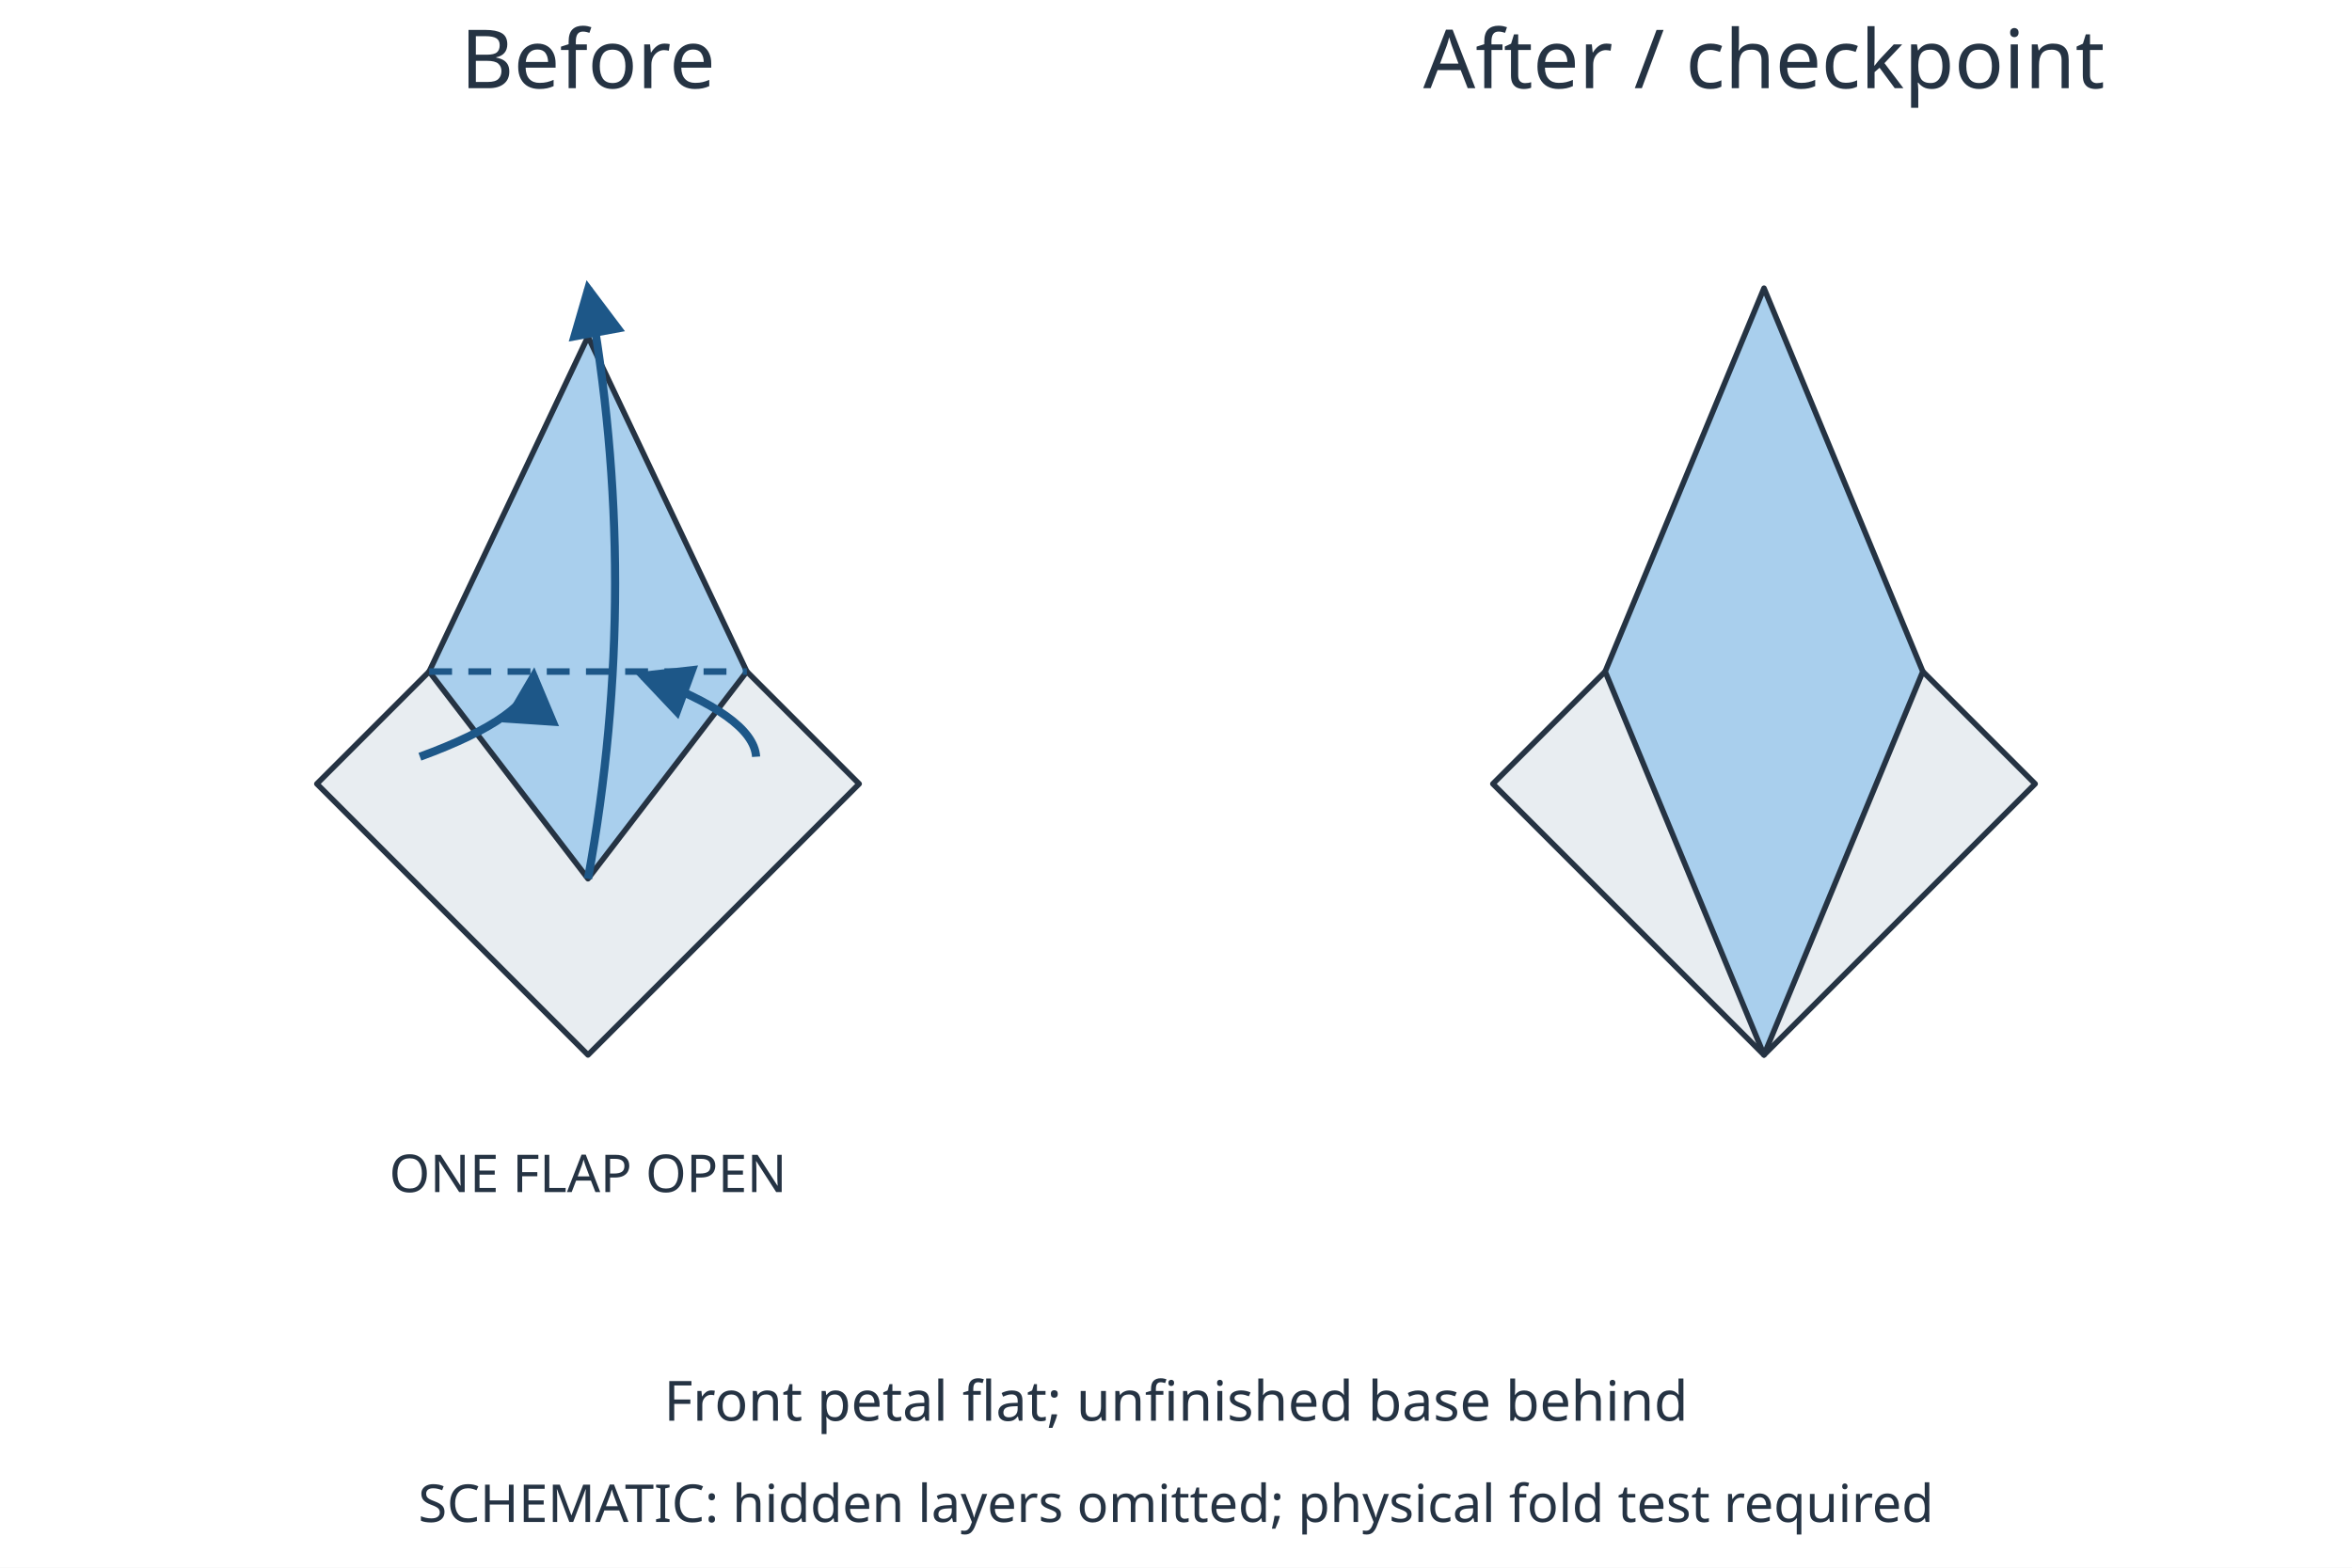
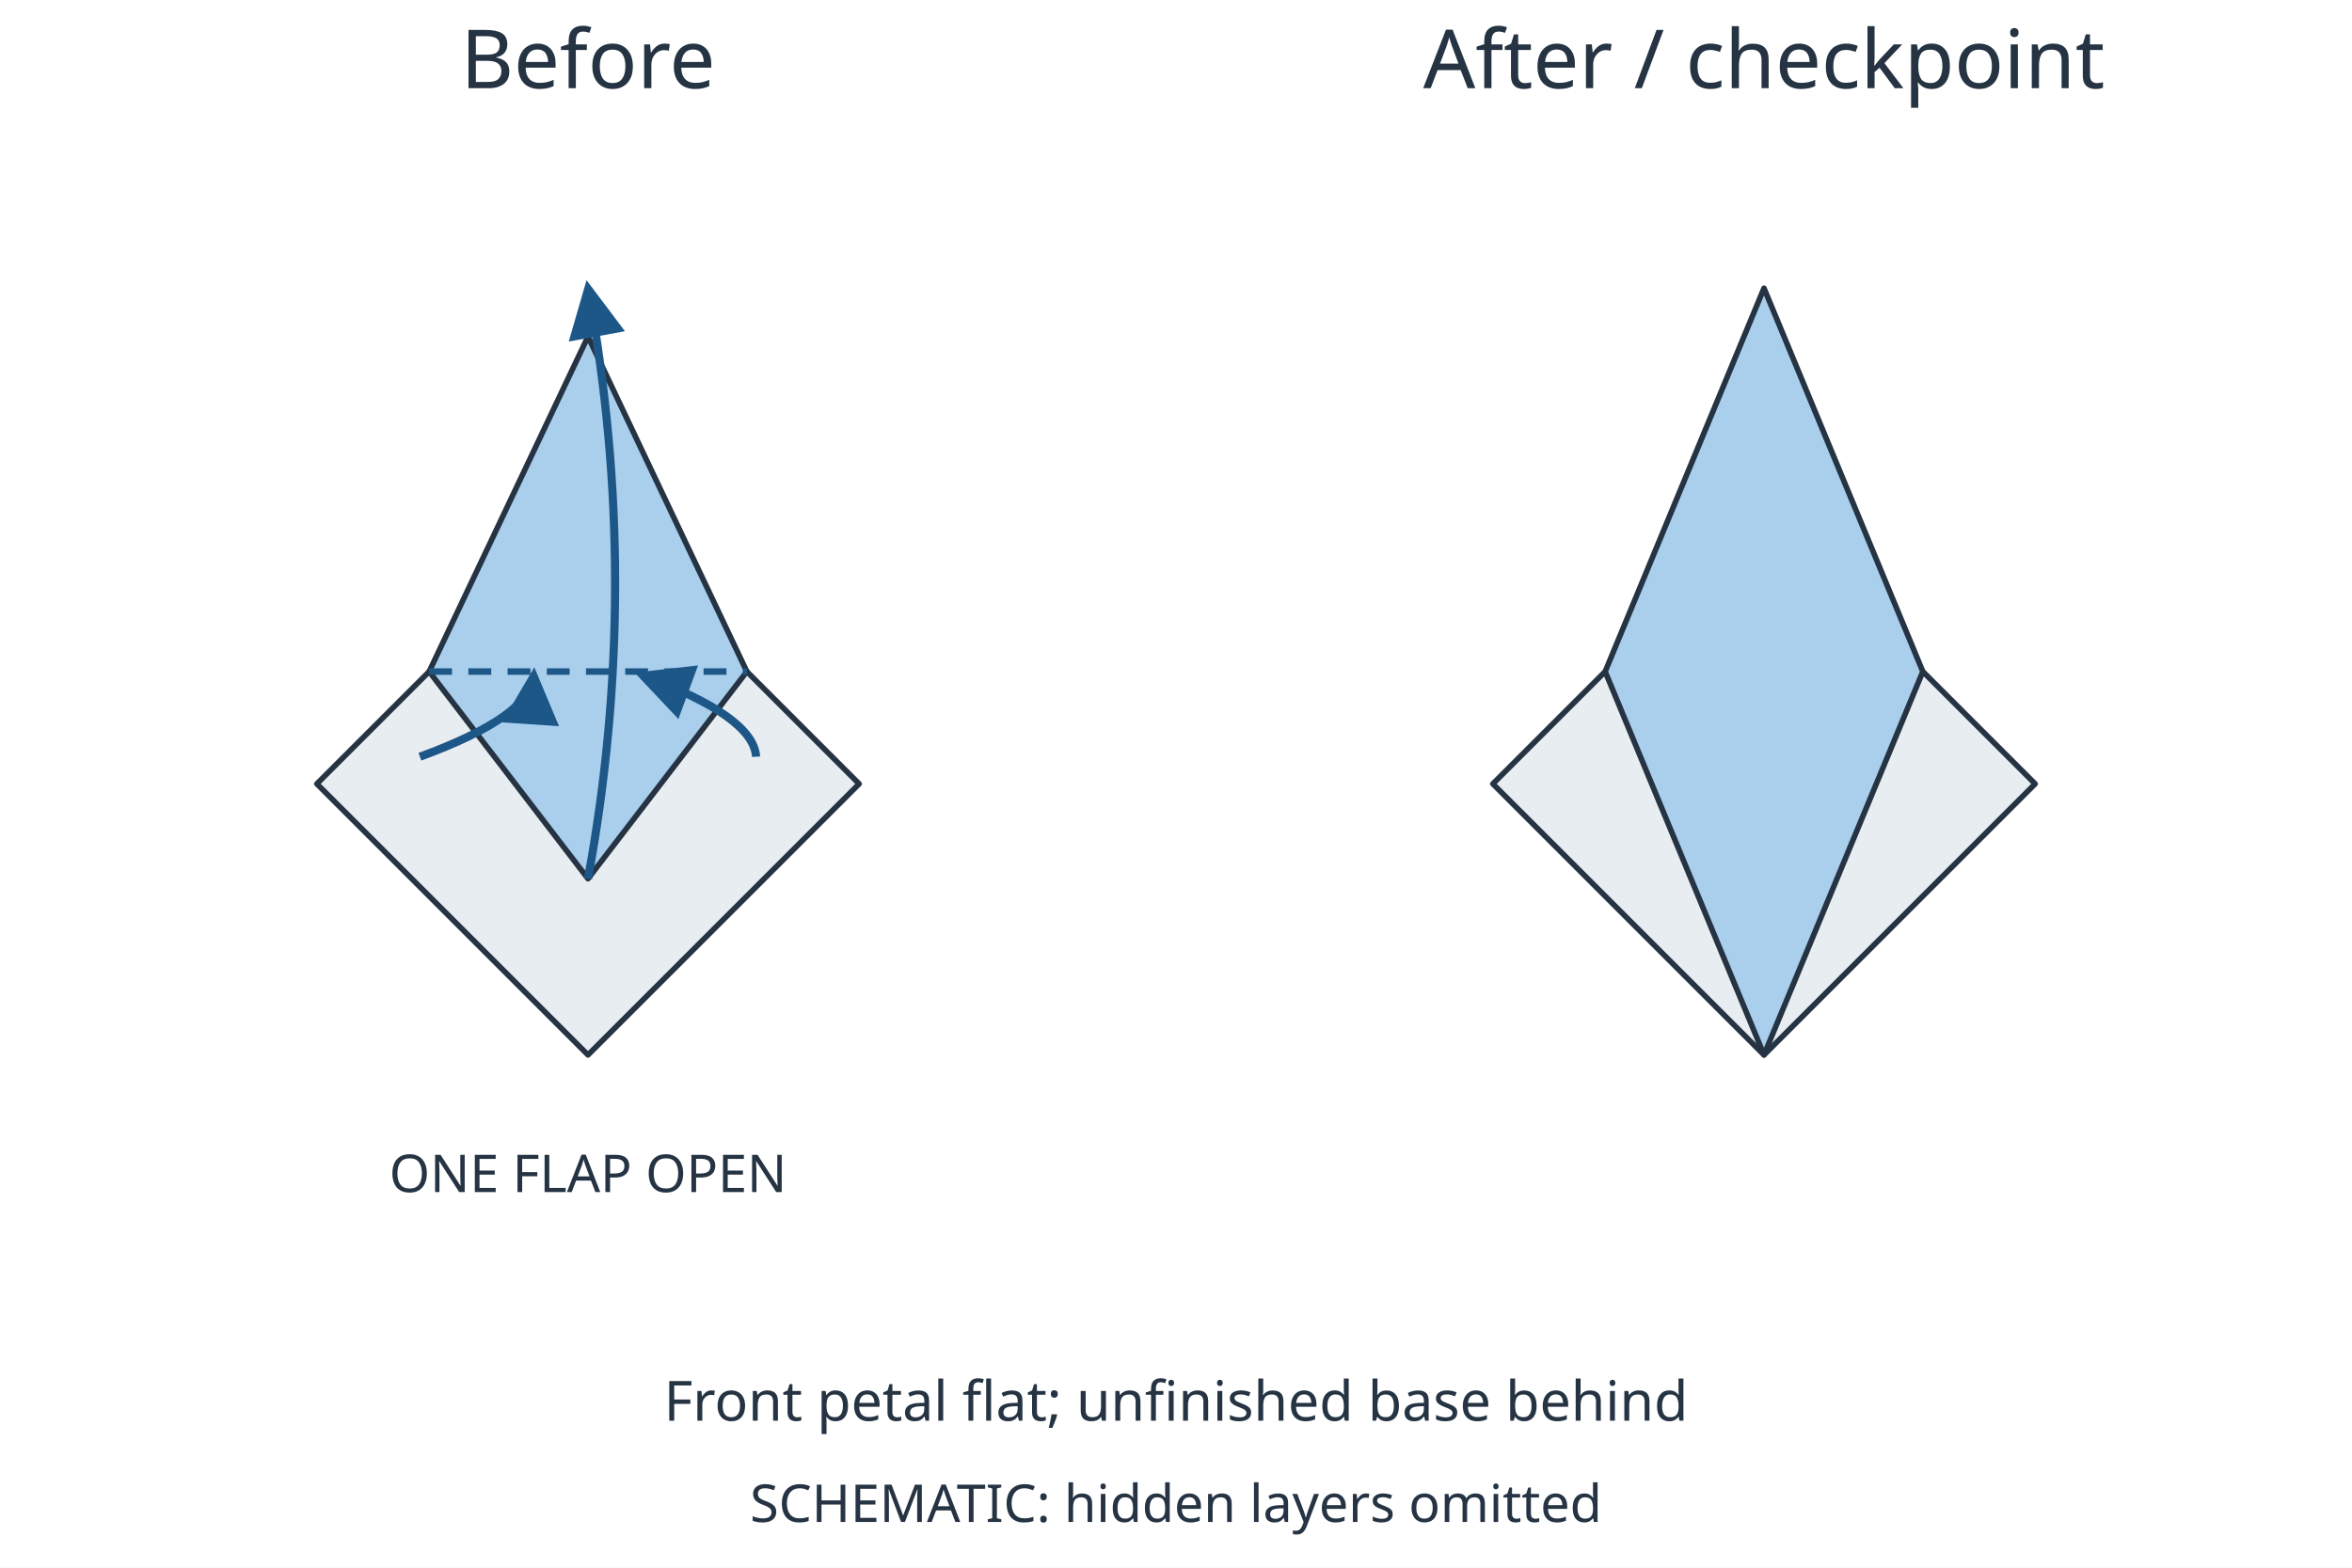
<svg xmlns="http://www.w3.org/2000/svg" width="720" height="480" viewBox="0 0 720 480" role="img" aria-labelledby="title desc">
  <rect width="720" height="480" fill="white" />
  <defs>
    <marker id="arrow" markerWidth="7" markerHeight="7" refX="6" refY="3.5" orient="auto">
      <path d="M0 0L7 3.5L0 7" fill="#1d5788" />
    </marker>
  </defs>
  <polygon points="180.000,157.000 263.000,240.000 180.000,323.000 97.000,240.000" fill="#e8edf1" stroke="#253343" stroke-width="1.7" stroke-linejoin="round" />
  <polygon points="131.380,205.620 180.000,103.050 228.620,205.620 180.000,269.050" fill="#a9cfed" stroke="#253343" stroke-width="1.7" stroke-linejoin="round" />
  <path d="M131.380,205.620 L228.620,205.620" fill="none" stroke="#1d5788" stroke-width="2" stroke-dasharray="7 5" />
  <path d="M180.000,269.050 Q196.600,178.645 180.000,88.241" fill="none" stroke="#1d5788" stroke-width="2.5" marker-end="url(#arrow)" />
  <path d="M128.540,231.700 Q162.570,219.250 163.400,206.800" fill="none" stroke="#1d5788" stroke-width="2.5" marker-end="url(#arrow)" />
  <path d="M231.460,231.700 Q230.630,219.250 196.600,206.800" fill="none" stroke="#1d5788" stroke-width="2.5" marker-end="url(#arrow)" />
  <text x="180" y="365" text-anchor="middle" font-family="sans-serif" font-size="16" fill="#253343">ONE FLAP OPEN</text>
  <polygon points="540.000,157.000 623.000,240.000 540.000,323.000 457.000,240.000" fill="#e8edf1" stroke="#253343" stroke-width="1.7" stroke-linejoin="round" />
  <polygon points="540.000,88.241 588.620,205.620 540.000,323.000 491.380,205.620" fill="#a9cfed" stroke="#253343" stroke-width="1.7" stroke-linejoin="round" />
  <text x="180" y="27" text-anchor="middle" font-family="sans-serif" font-size="25" fill="#253343">Before</text>
  <text x="540" y="27" text-anchor="middle" font-family="sans-serif" font-size="25" fill="#253343">After / checkpoint</text>
  <text x="360" y="435" text-anchor="middle" font-family="sans-serif" font-size="17" fill="#253343">Front petal flat; unfinished base behind</text>
-   <text x="360" y="466" text-anchor="middle" font-family="sans-serif" font-size="16" fill="#253343">SCHEMATIC: hidden layers omitted; physical fold test required</text>
+   <text x="360" y="466" text-anchor="middle" font-family="sans-serif" font-size="16" fill="#253343">SCHEMATIC: hidden layers omitted</text>
</svg>
